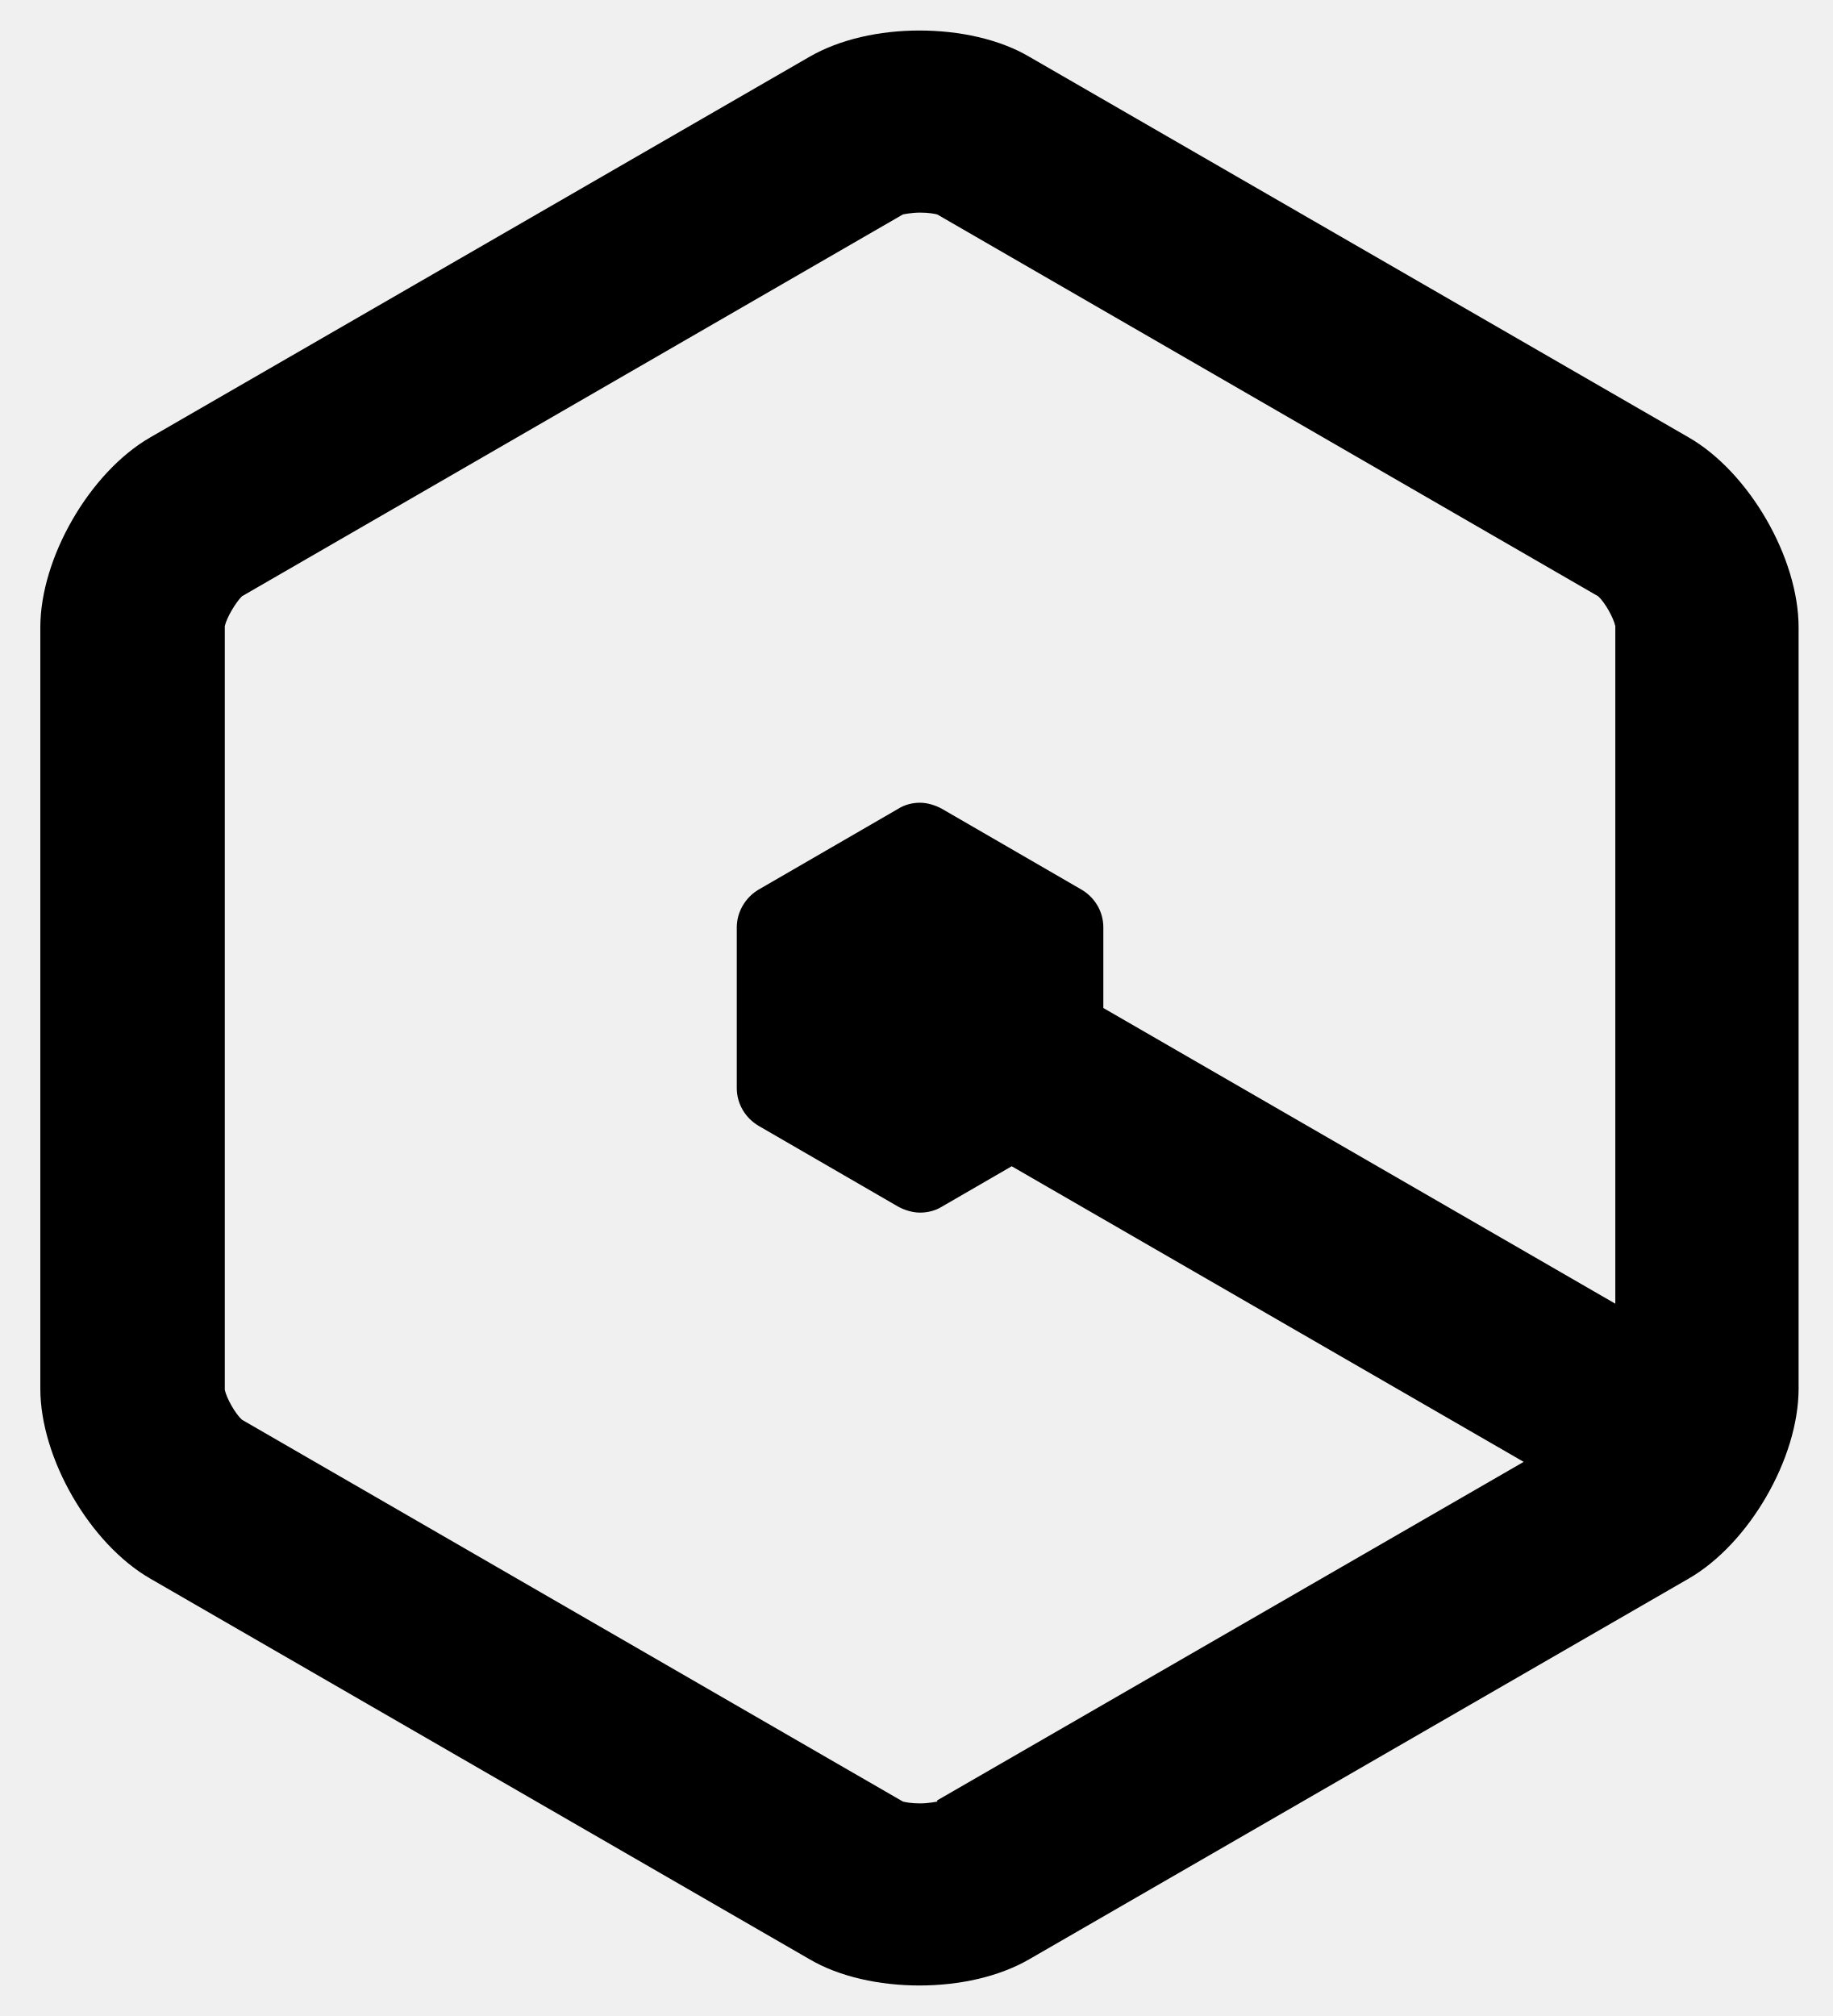
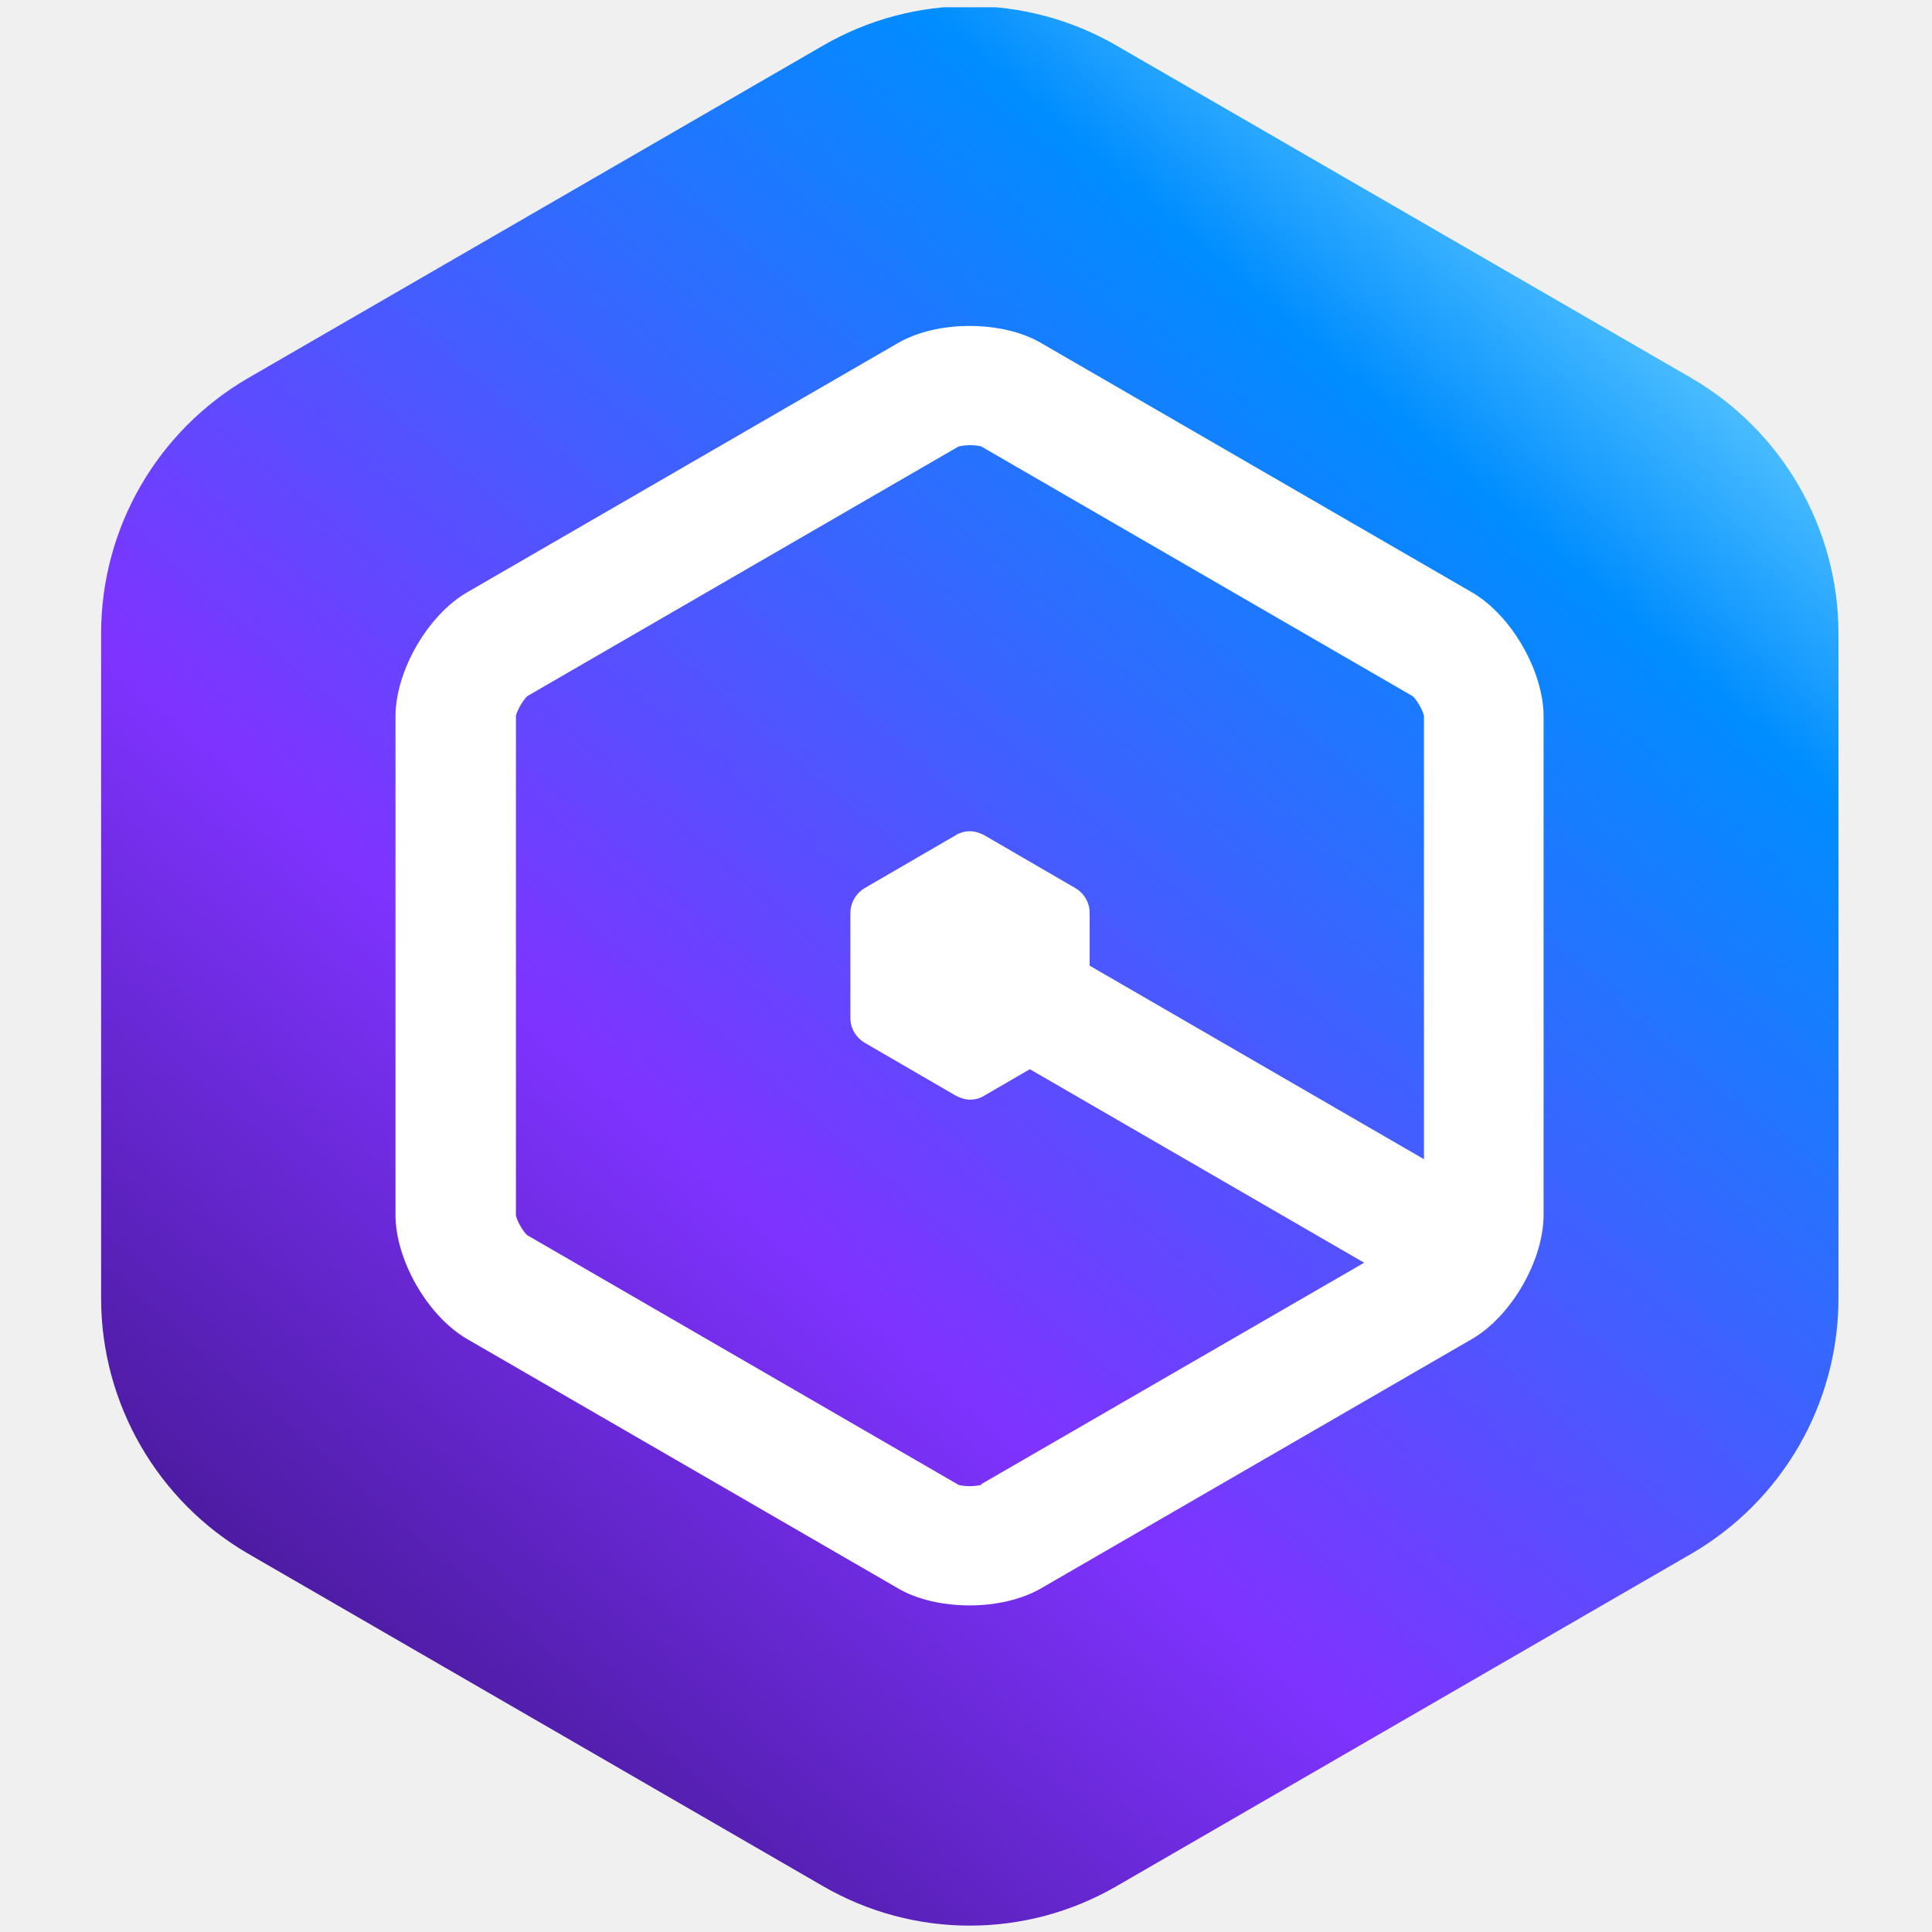
- <svg xmlns="http://www.w3.org/2000/svg" width="20" height="22" viewBox="0 0 20 22" fill="none">
-   <path d="M18.427 4.773L11.233 0.62C10.907 0.427 10.467 0.333 10.033 0.333C9.6 0.333 9.167 0.427 8.833 0.62L1.64 4.773C0.98 5.153 0.44 6.087 0.44 6.847V15.153C0.44 15.913 0.98 16.847 1.64 17.227L8.833 21.38C9.16 21.573 9.6 21.667 10.033 21.667C10.467 21.667 10.9 21.573 11.233 21.38L18.427 17.227C19.087 16.847 19.627 15.913 19.627 15.153V6.847C19.627 6.087 19.087 5.153 18.427 4.773ZM10.227 19.66C10.227 19.66 10.133 19.68 10.04 19.68C9.947 19.68 9.88 19.667 9.853 19.66L2.64 15.493C2.567 15.427 2.473 15.26 2.453 15.167V6.833C2.473 6.74 2.573 6.573 2.64 6.507L9.853 2.34C9.853 2.34 9.947 2.32 10.04 2.32C10.133 2.32 10.2 2.333 10.227 2.34L17.44 6.507C17.513 6.573 17.607 6.74 17.627 6.833V14.227L12.04 11V10.12C12.04 9.947 11.947 9.793 11.8 9.707L10.28 8.827C10.207 8.787 10.12 8.76 10.04 8.76C9.96 8.76 9.873 8.78 9.8 8.827L8.28 9.707C8.133 9.793 8.04 9.953 8.04 10.12V11.873C8.04 12.047 8.133 12.2 8.28 12.287L9.8 13.167C9.873 13.207 9.96 13.233 10.04 13.233C10.12 13.233 10.207 13.213 10.28 13.167L11.04 12.727L16.627 15.953L10.227 19.647V19.66Z" fill="black" />
+ <svg xmlns="http://www.w3.org/2000/svg" width="24" height="24" fill="none">
+   <defs>
+     <clipPath id="clip0_1096_21429">
+       <rect width="24" height="24" fill="white" y="0.09" x="0" id="svg_1" />
+     </clipPath>
+     <linearGradient id="paint0_linear_1096_21429" x1="0.944" y1="-0.075" x2="0.111" y2="1.003">
+       <stop stop-color="#A7F8FF" />
+       <stop offset="0.03" stop-color="#9DF1FF" />
+       <stop offset="0.08" stop-color="#84E1FF" />
+       <stop offset="0.15" stop-color="#5AC7FF" />
+       <stop offset="0.22" stop-color="#21A2FF" />
+       <stop offset="0.26" stop-color="#008DFF" />
+       <stop offset="0.66" stop-color="#7F33FF" />
+       <stop offset="0.99" stop-color="#39127D" />
+     </linearGradient>
+   </defs>
+   <g>
+     <g clip-path="url(#clip0_1096_21429)" id="svg_2" stroke="null">
+       <path d="m10.221,0.568l-7.136,4.127c-1.13,0.656 -1.829,1.862 -1.829,3.174l0,8.259c0,1.306 0.699,2.518 1.829,3.174l7.136,4.127c1.13,0.656 2.522,0.656 3.652,0l7.136,-4.127c1.13,-0.656 1.829,-1.862 1.829,-3.174l0,-8.259c0,-1.306 -0.699,-2.518 -1.829,-3.174l-7.136,-4.127c-1.13,-0.656 -2.522,-0.656 -3.652,0z" fill="url(#paint0_linear_1096_21429)" id="svg_3" stroke="null" />
+       <path d="m18.283,7.357l-5.347,-3.094c-0.243,-0.144 -0.57,-0.214 -0.892,-0.214c-0.322,0 -0.644,0.07 -0.892,0.214l-5.347,3.094c-0.491,0.283 -0.892,0.978 -0.892,1.545l0,6.188c0,0.566 0.401,1.261 0.892,1.545l5.347,3.094c0.243,0.144 0.57,0.214 0.892,0.214c0.322,0 0.644,-0.07 0.892,-0.214l5.347,-3.094c0.491,-0.283 0.892,-0.978 0.892,-1.545l0,-6.188c0,-0.566 -0.401,-1.261 -0.892,-1.545zm-6.095,11.09c0,0 -0.069,0.015 -0.139,0.015c-0.069,0 -0.119,-0.01 -0.139,-0.015l-5.362,-3.104c-0.055,-0.05 -0.124,-0.174 -0.139,-0.243l0,-6.208c0.015,-0.07 0.089,-0.194 0.139,-0.243l5.362,-3.104c0,0 0.069,-0.015 0.139,-0.015c0.069,0 0.119,0.01 0.139,0.015l5.362,3.104c0.055,0.05 0.124,0.174 0.139,0.243l0,5.508l-4.153,-2.404l0,-0.656c0,-0.129 -0.069,-0.243 -0.178,-0.308l-1.13,-0.656c-0.055,-0.03 -0.119,-0.05 -0.178,-0.05c-0.059,0 -0.124,0.015 -0.178,0.05l-1.13,0.656c-0.109,0.065 -0.178,0.184 -0.178,0.308l0,1.306c0,0.129 0.069,0.243 0.178,0.308l1.13,0.656c0.055,0.03 0.119,0.05 0.178,0.05c0.059,0 0.124,-0.015 0.178,-0.05l0.565,-0.328l4.153,2.404l-4.757,2.751l0,0.01l-0,0z" fill="white" id="svg_4" stroke="null" />
+     </g>
+   </g>
</svg>
